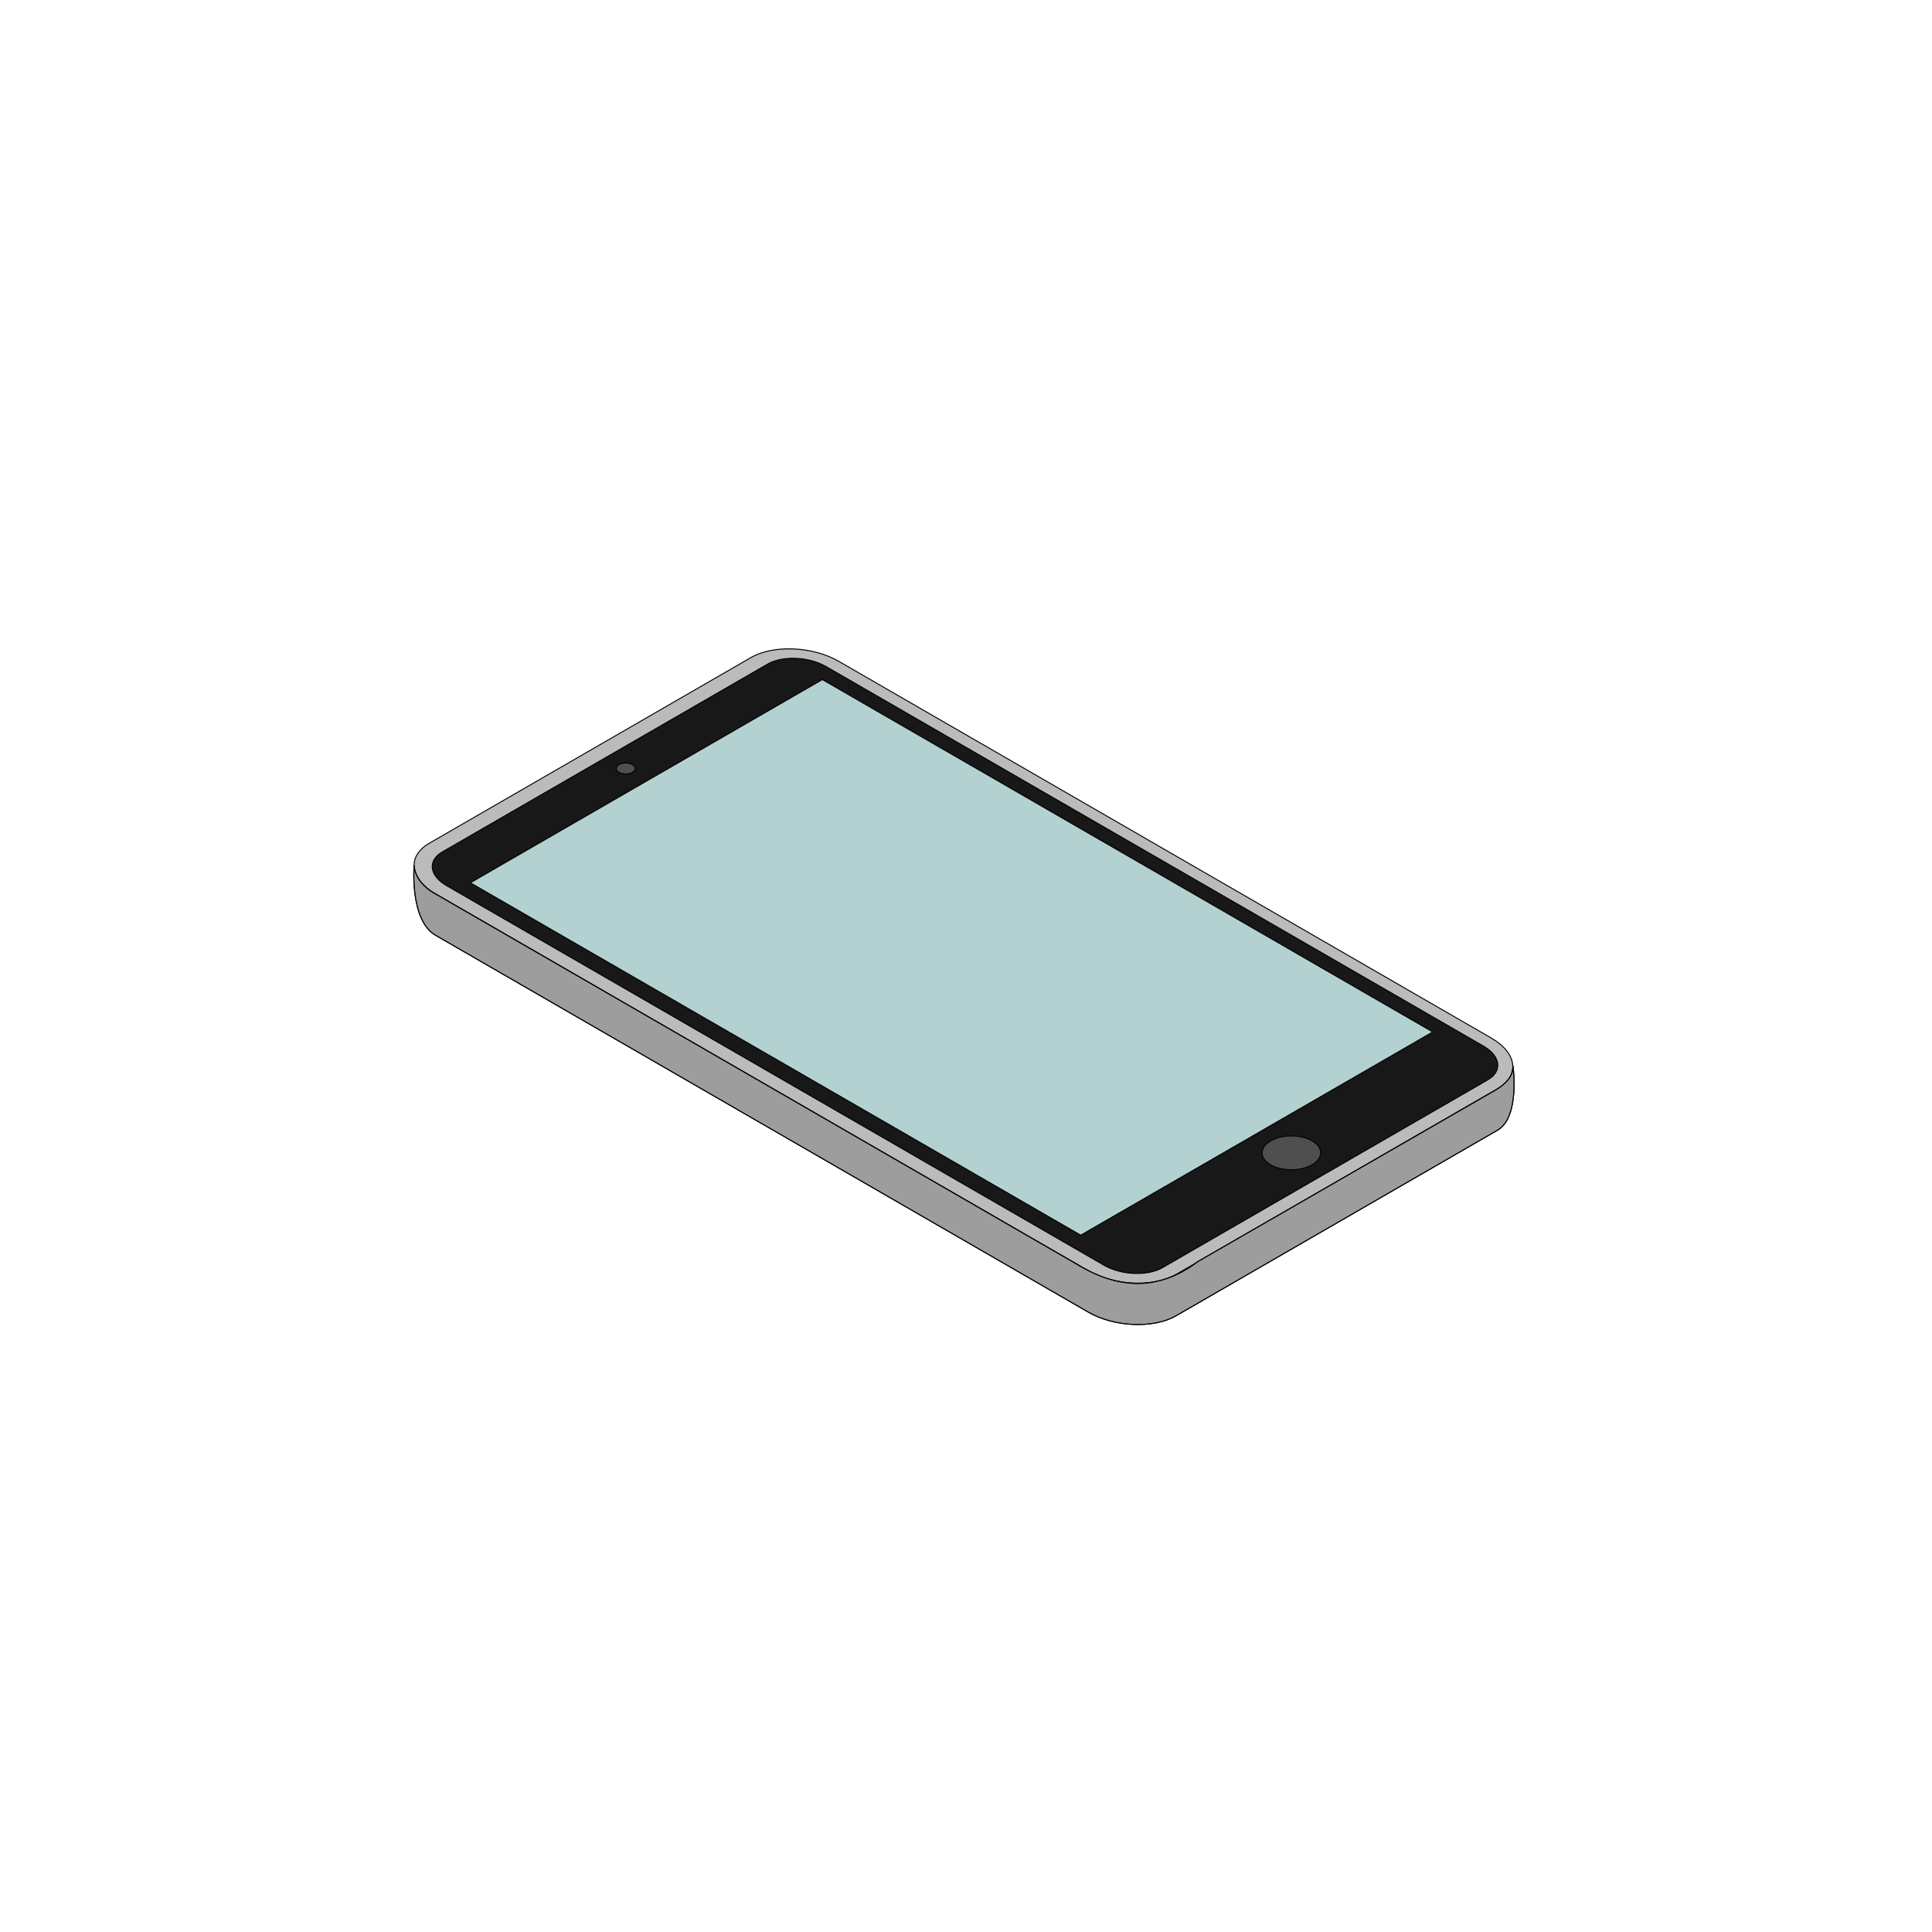
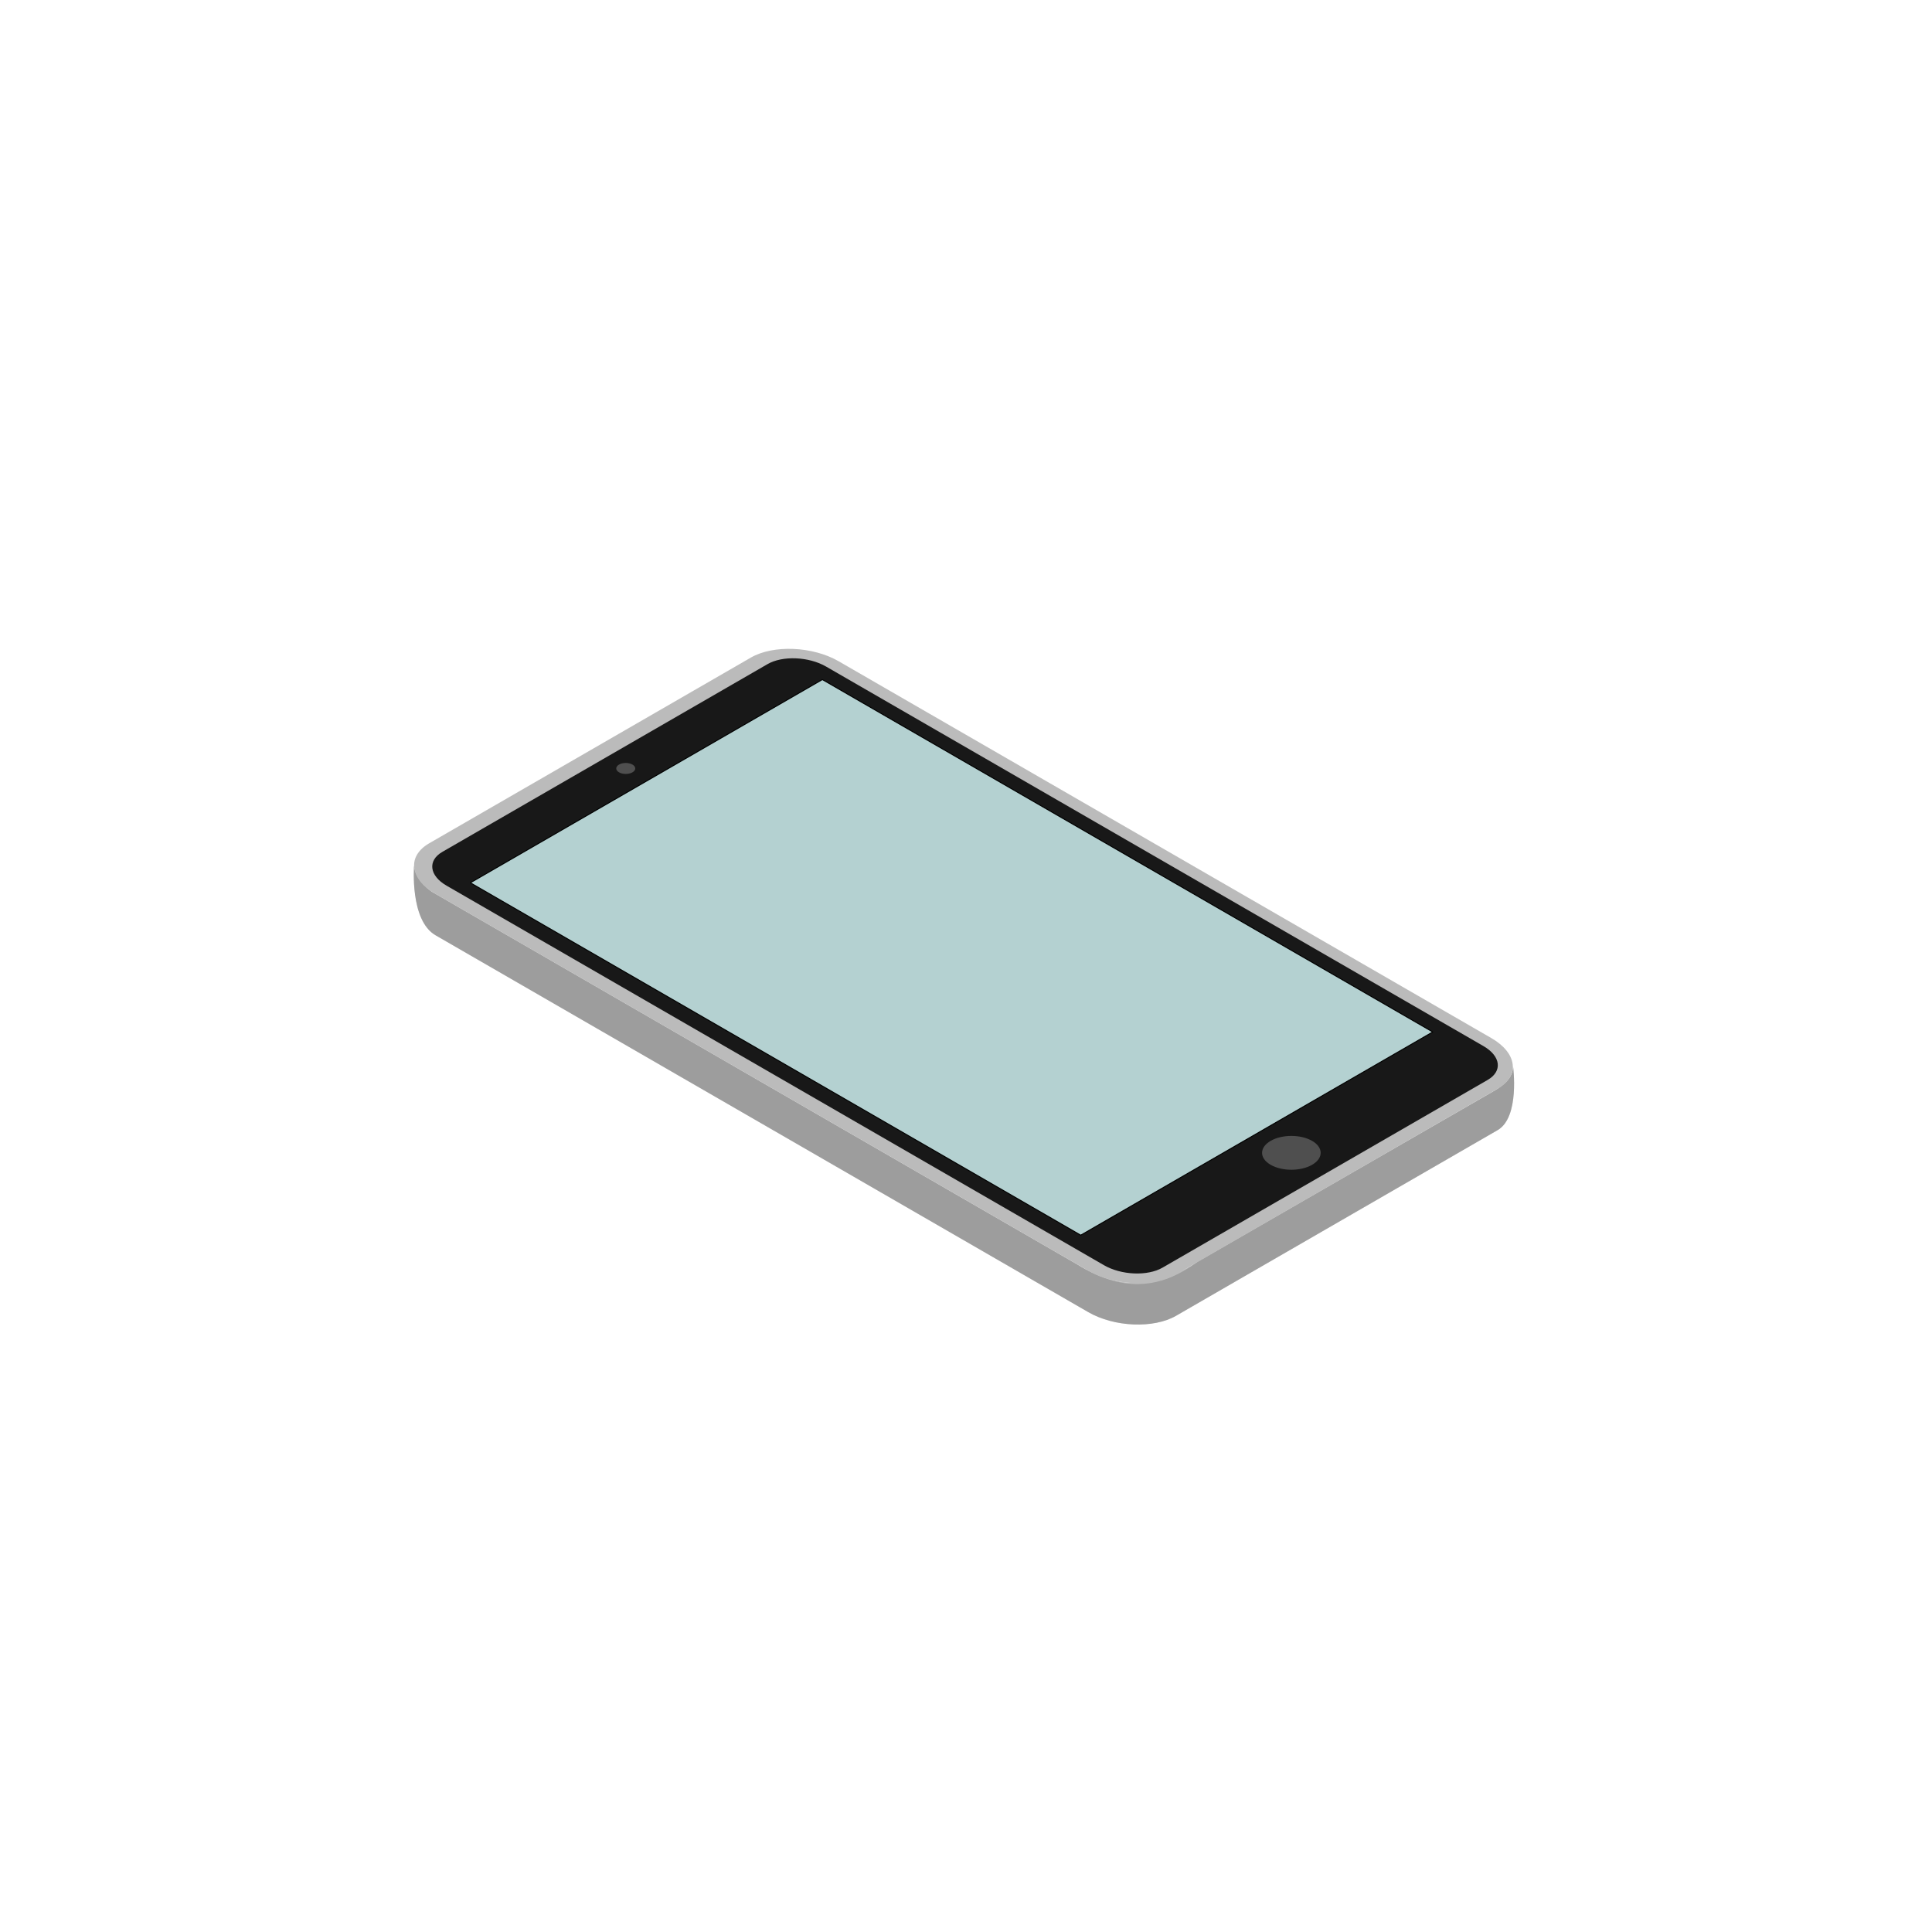
<svg xmlns="http://www.w3.org/2000/svg" width="100%" height="100%" viewBox="0 0 200 200" version="1.1" xml:space="preserve" style="fill-rule:evenodd;clip-rule:evenodd;stroke-linecap:round;stroke-linejoin:round;stroke-miterlimit:1.5;">
  <g>
-     <path d="M86.813,68.451c-2.688,-1.552 -6.76,-1.721 -9.088,-0.377l-33.286,19.218c-2.328,1.344 -2.036,3.695 0.652,5.247l67.569,39.01c2.688,1.552 6.76,1.721 9.088,0.377l33.286,-19.218c2.328,-1.344 2.036,-3.695 -0.653,-5.247l-67.568,-39.01Z" style="fill:#bbb;stroke:#000;stroke-width:0.1px;" />
-     <path d="M123.996,130.601c-3.789,2.869 -7.941,3.067 -12.503,0.28l-66.87,-38.608c-1.225,-0.875 -1.668,-1.757 -1.757,-2.641c0,0 -0.463,5.637 2.225,7.189l67.569,39.011c2.688,1.552 6.76,1.72 9.088,0.376l33.286,-19.217c2.328,-1.344 1.594,-6.621 1.594,-6.621c0.013,1.089 -0.774,1.856 -1.858,2.501l-30.774,17.73Z" style="fill:#bbb;stroke:#000;stroke-width:0.1px;" />
-     <path d="M123.996,130.601c-3.789,2.869 -7.941,3.067 -12.503,0.28l-66.87,-38.608c-1.225,-0.875 -1.668,-1.757 -1.757,-2.641c0,0 -0.463,5.637 2.225,7.189l67.569,39.011c2.688,1.552 6.76,1.72 9.088,0.376l33.286,-19.217c2.328,-1.344 1.594,-6.621 1.594,-6.621c0.013,1.089 -0.774,1.856 -1.858,2.501l-30.774,17.73Z" style="fill:#7d7d7d;fill-opacity:0.47;stroke:#000;stroke-width:0.1px;" />
-     <path d="M85.514,69.001c-1.792,-1.035 -4.507,-1.148 -6.059,-0.251l-33.662,19.435c-1.552,0.896 -1.357,2.463 0.435,3.498l68.057,39.292c1.792,1.035 4.507,1.148 6.058,0.252l33.663,-19.436c1.552,-0.896 1.357,-2.463 -0.435,-3.498l-68.057,-39.292Z" style="fill:#181818;stroke:#000;stroke-width:0.1px;" />
-     <path d="M64.081,79.148c0.385,-0.222 1.008,-0.222 1.393,-0c0.384,0.221 0.384,0.581 -0,0.803c-0.385,0.222 -1.008,0.222 -1.393,0c-0.384,-0.222 -0.384,-0.582 0,-0.803Z" style="fill:#919191;fill-opacity:0.46;stroke:#000;stroke-width:0.1px;" />
+     <path d="M123.996,130.601c-4.291,2.759 -8.058,3.002 -12.468,0.296l-66.768,-38.556c-1.224,-0.876 -1.805,-1.825 -1.894,-2.709c0,0 -0.463,5.637 2.225,7.189l67.569,39.011c2.688,1.552 6.76,1.72 9.088,0.376l33.286,-19.217c2.328,-1.344 1.594,-6.621 1.594,-6.621c0.013,1.089 -0.774,1.856 -1.858,2.501l-30.774,17.73Z" style="fill:#bbb;" />
+     <path d="M123.996,130.601c-4.078,3.019 -7.986,3.09 -12.503,0.28l-66.87,-38.608c-1.225,-0.875 -1.668,-1.757 -1.757,-2.641c0,0 -0.463,5.637 2.225,7.189l67.569,39.011c2.688,1.552 6.76,1.72 9.088,0.376l33.286,-19.217c2.328,-1.344 1.594,-6.621 1.594,-6.621c0.013,1.089 -0.774,1.856 -1.858,2.501l-30.774,17.73Z" style="fill:#7d7d7d;fill-opacity:0.47;" />
+     <path d="M86.813,68.451c-2.688,-1.552 -6.76,-1.721 -9.088,-0.377l-33.286,19.218c-2.328,1.344 -2.036,3.695 0.652,5.247l67.569,39.01c2.688,1.552 6.76,1.721 9.088,0.377l33.286,-19.218c2.328,-1.344 2.036,-3.695 -0.653,-5.247l-67.568,-39.01Z" style="fill:#bbb;" />
+     <path d="M85.514,69.001c-1.792,-1.035 -4.507,-1.148 -6.059,-0.251l-33.662,19.435c-1.552,0.896 -1.357,2.463 0.435,3.498l68.057,39.292c1.792,1.035 4.507,1.148 6.058,0.252l33.663,-19.436c1.552,-0.896 1.357,-2.463 -0.435,-3.498l-68.057,-39.292Z" style="fill:#181818;" />
+     <path d="M64.081,79.148c0.385,-0.222 1.008,-0.222 1.393,-0c0.384,0.221 0.384,0.581 -0,0.803c-0.385,0.222 -1.008,0.222 -1.393,0c-0.384,-0.222 -0.384,-0.582 0,-0.803Z" style="fill:#919191;fill-opacity:0.46;" />
    <path d="M85.13,70.348l-36.439,21.037l63.186,36.481l36.439,-21.038l-63.186,-36.48Z" style="fill:#b4d1d1;stroke:#000;stroke-width:0.1px;" />
-     <path d="M131.537,118.102c1.184,-0.684 3.107,-0.684 4.291,0c1.184,0.684 1.184,1.794 0,2.478c-1.184,0.683 -3.107,0.683 -4.291,-0c-1.184,-0.684 -1.184,-1.794 -0,-2.478Z" style="fill:#919191;fill-opacity:0.46;stroke:#000;stroke-width:0.1px;" />
+     <path d="M131.537,118.102c1.184,-0.684 3.107,-0.684 4.291,0c1.184,0.684 1.184,1.794 0,2.478c-1.184,0.683 -3.107,0.683 -4.291,-0c-1.184,-0.684 -1.184,-1.794 -0,-2.478Z" style="fill:#919191;fill-opacity:0.46;" />
  </g>
</svg>
